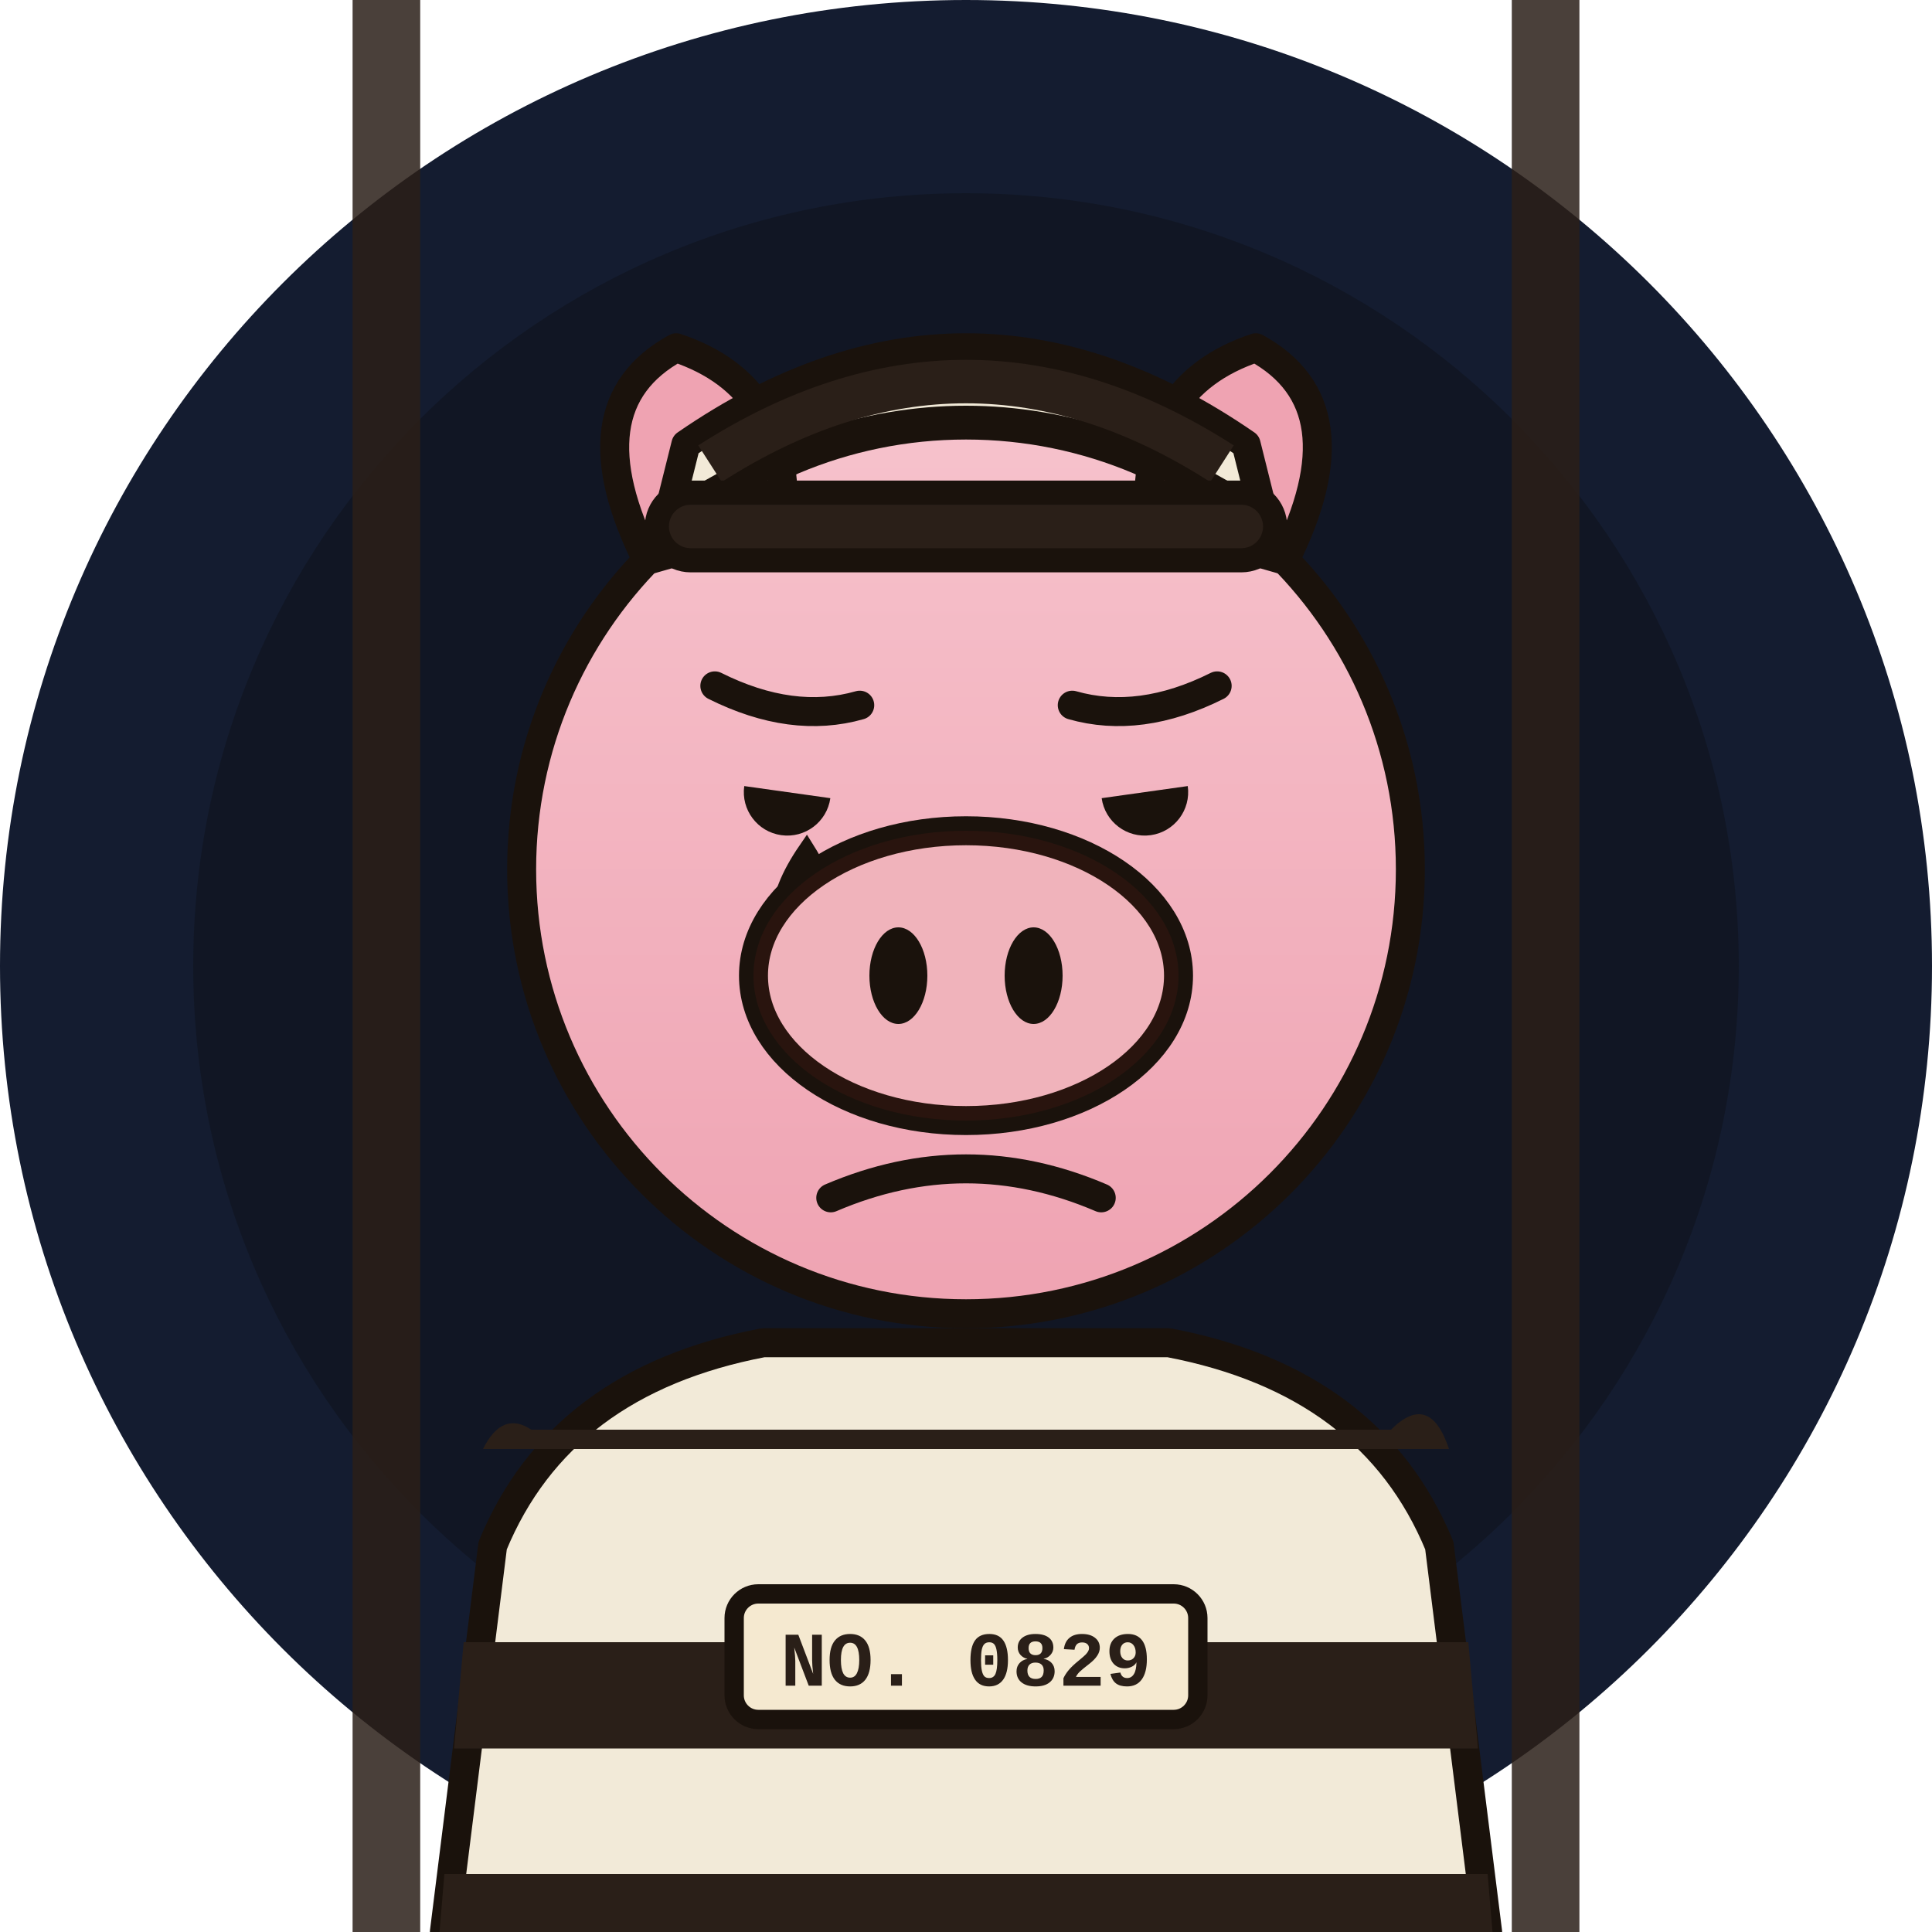
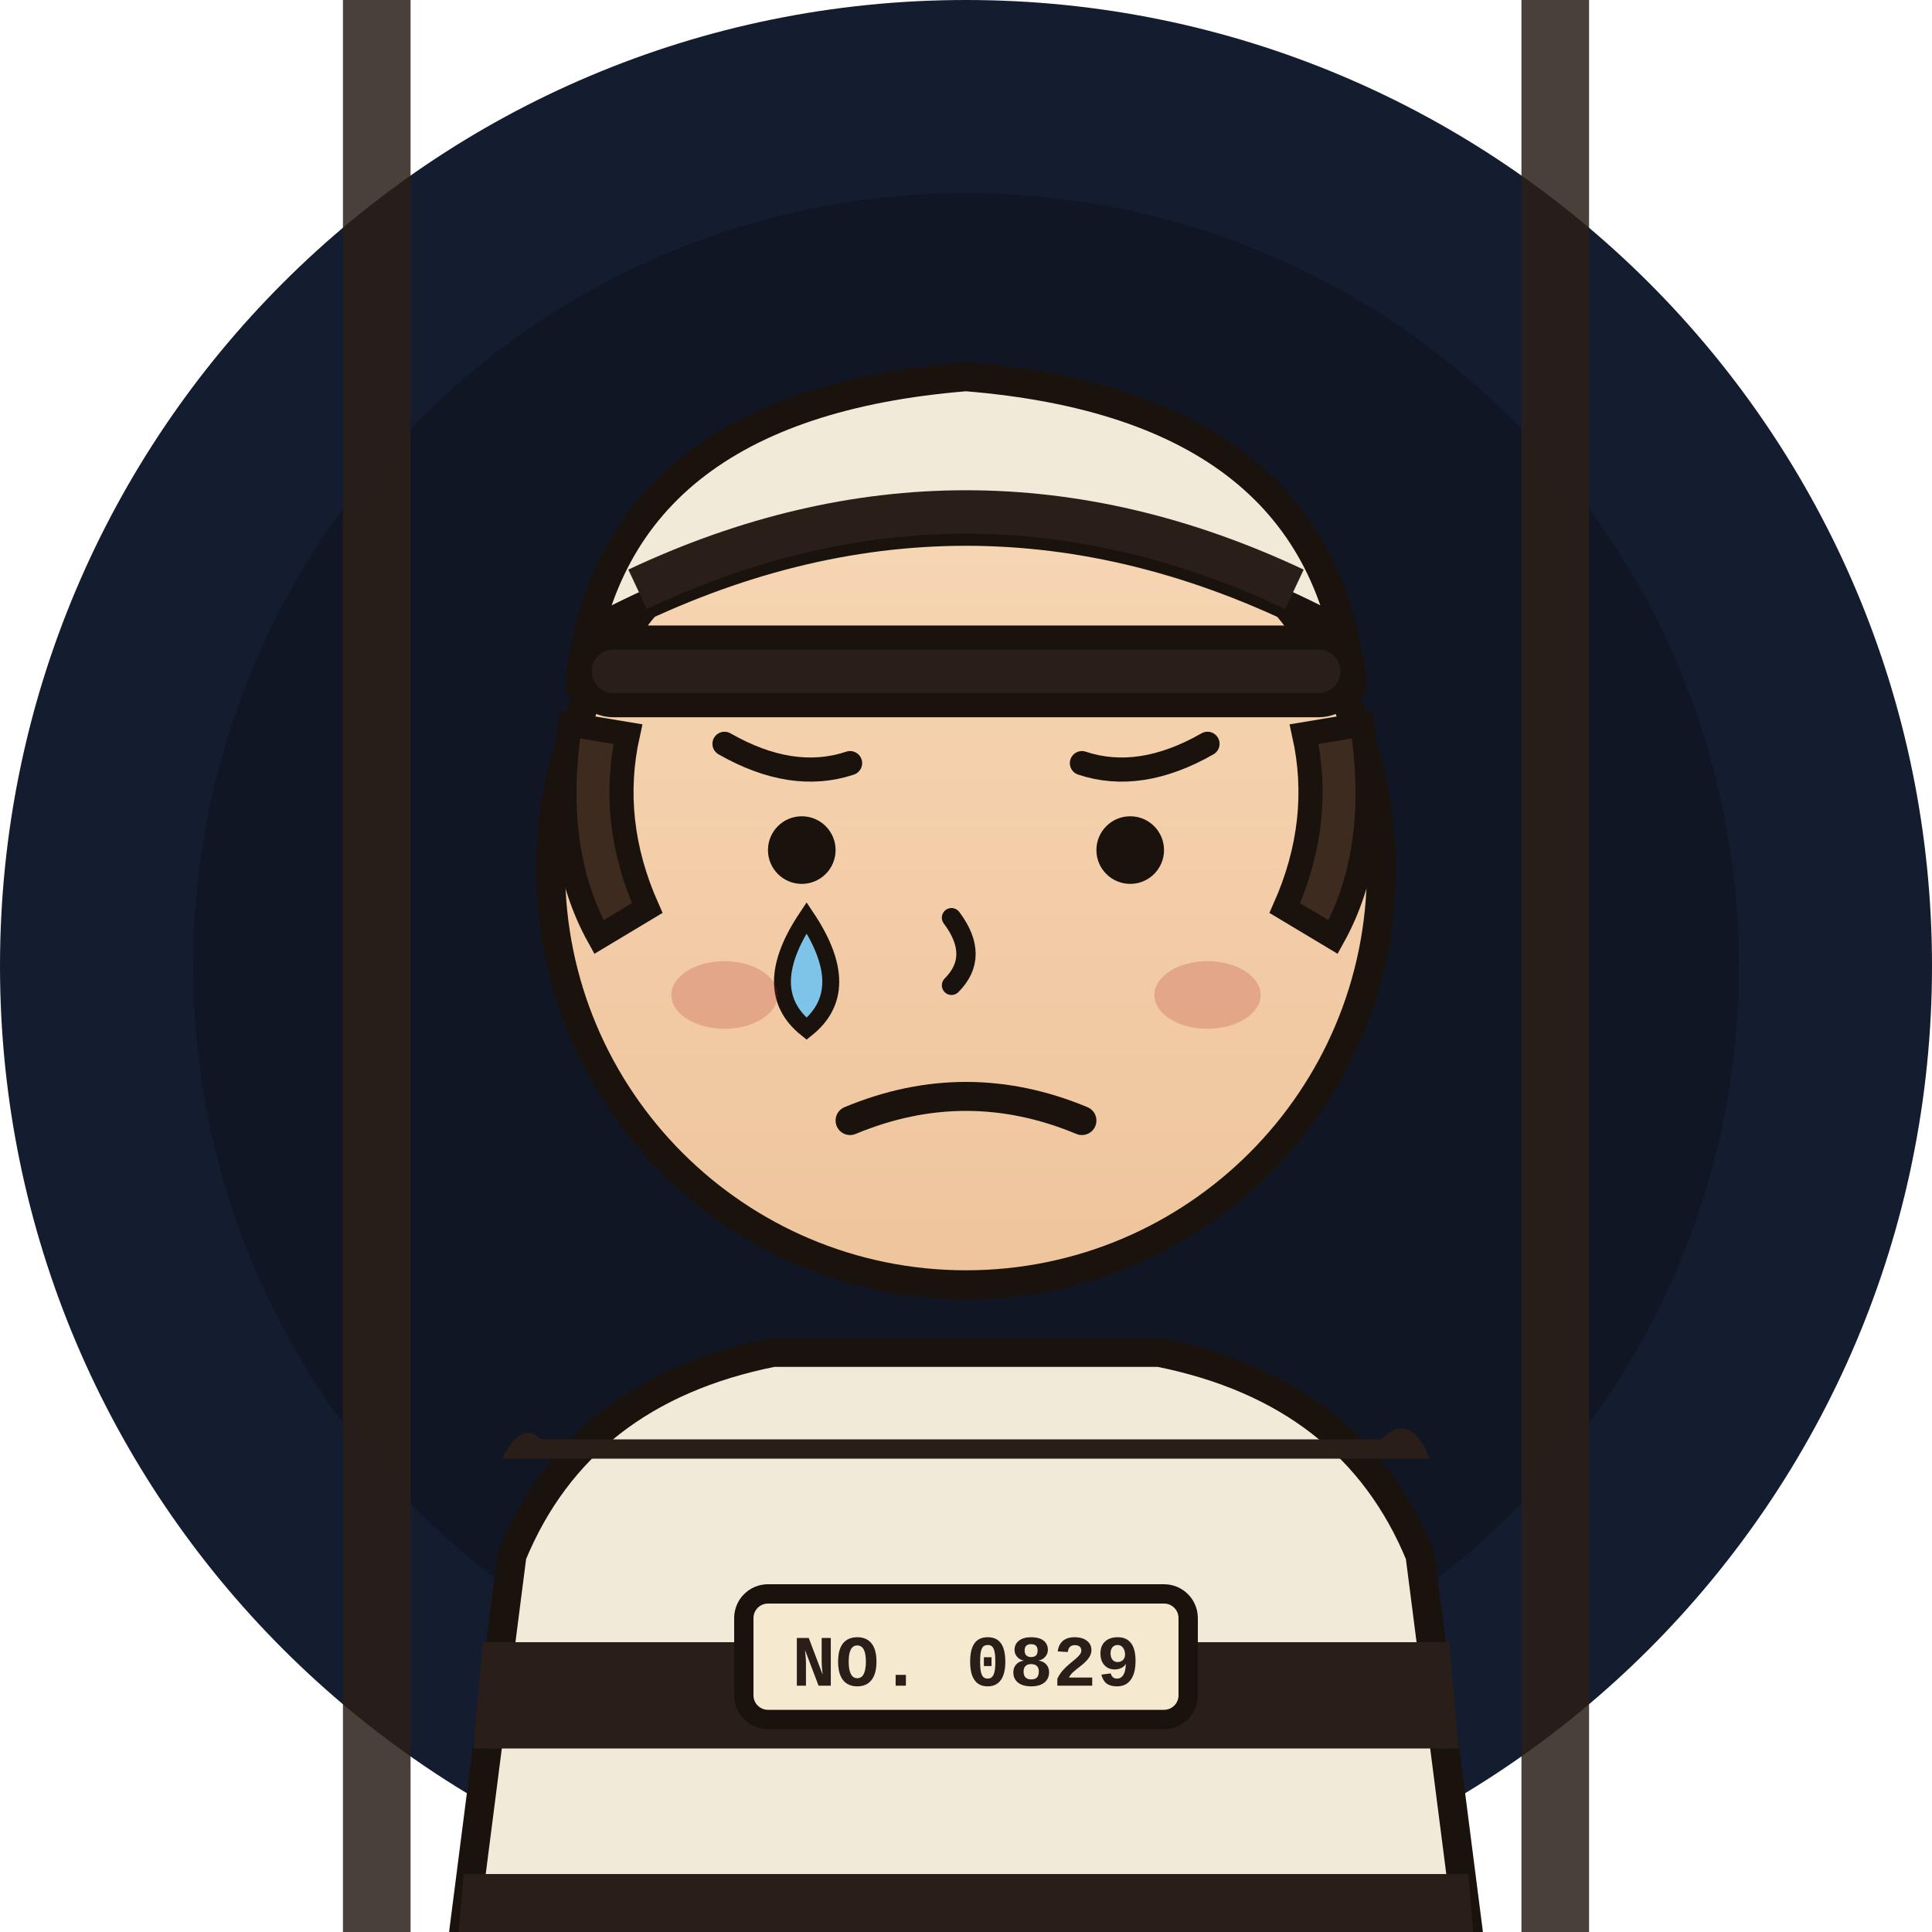
- <svg xmlns="http://www.w3.org/2000/svg" viewBox="0 0 400 400" role="img" aria-label="유죄 — 죄수 돼지">
+ <svg xmlns="http://www.w3.org/2000/svg" viewBox="0 0 400 400" role="img" aria-label="유죄 — 죄수복의 피고인">
  <defs>
-     <linearGradient id="pgG" x1="0" y1="0" x2="0" y2="1">
-       <stop offset="0" stop-color="#f6c2cc" />
-       <stop offset="1" stop-color="#efa3b2" />
+     <linearGradient id="skinG1" x1="0" y1="0" x2="0" y2="1">
+       <stop offset="0" stop-color="#f7d7b5" />
+       <stop offset="1" stop-color="#eec49c" />
    </linearGradient>
  </defs>
  <circle cx="200" cy="200" r="200" fill="#141c30" />
  <circle cx="200" cy="200" r="160" fill="#0f1420" opacity="0.7" />
  <g stroke="#2a1f18" stroke-width="14" opacity="0.85">
-     <line x1="80" y1="0" x2="80" y2="400" />
-     <line x1="320" y1="0" x2="320" y2="400" />
+     <line x1="78" y1="0" x2="78" y2="400" />
+     <line x1="322" y1="0" x2="322" y2="400" />
  </g>
-   <path d="M92 400 L102 320 Q116 286 158 278 L242 278 Q284 286 298 320 L308 400 Z" fill="#f2ead8" stroke="#1a120c" stroke-width="6" stroke-linejoin="round" />
+   <path d="M96 400 L106 322 Q120 288 160 280 L240 280 Q280 288 294 322 L304 400 Z" fill="#f2ead8" stroke="#1a120c" stroke-width="6" stroke-linejoin="round" />
  <g fill="#2a1f18">
-     <path d="M96 340 L304 340 L306 362 L94 362 Z" />
-     <path d="M100 300 L300 300 Q296 288 288 296 L110 296 Q104 292 100 300 Z" />
-     <path d="M92 388 L308 388 L309 400 L91 400 Z" />
+     <path d="M100 340 L300 340 L302 362 L98 362 Z" />
+     <path d="M104 302 L296 302 Q292 292 286 298 L112 298 Q108 294 104 302 Z" />
+     <path d="M96 388 L304 388 L305 400 L95 400 Z" />
  </g>
-   <rect x="152" y="330" width="96" height="26" rx="5" fill="#f5e9d0" stroke="#1a120c" stroke-width="4" />
-   <text x="200" y="349" text-anchor="middle" font-family="'Courier New',monospace" font-size="16" font-weight="700" fill="#2a1f18">NO. 0829</text>
-   <circle cx="200" cy="180" r="92" fill="url(#pgG)" stroke="#1a120c" stroke-width="6" />
-   <path d="M134 116 Q118 84 140 72 Q164 80 162 108 Z" fill="#efa3b2" stroke="#1a120c" stroke-width="6" stroke-linejoin="round" />
-   <path d="M266 116 Q282 84 260 72 Q236 80 238 108 Z" fill="#efa3b2" stroke="#1a120c" stroke-width="6" stroke-linejoin="round" />
-   <path d="M138 108 Q200 66 262 108 L258 92 Q200 52 142 92 Z" fill="#f2ead8" stroke="#1a120c" stroke-width="6" stroke-linejoin="round" />
-   <path d="M147 96 Q200 62 253 96" fill="none" stroke="#2a1f18" stroke-width="9" />
-   <rect x="136" y="102" width="128" height="14" rx="7" fill="#2a1f18" stroke="#1a120c" stroke-width="5" />
-   <path d="M148 142 Q164 150 178 146" stroke="#1a120c" stroke-width="6" stroke-linecap="round" fill="none" />
-   <path d="M252 142 Q236 150 222 146" stroke="#1a120c" stroke-width="6" stroke-linecap="round" fill="none" />
-   <path d="M154 164 A9 9 0 0 0 172 164 Z" fill="#1a120c" transform="rotate(8 163 164)" />
-   <path d="M228 164 A9 9 0 0 0 246 164 Z" fill="#1a120c" transform="rotate(-8 237 164)" />
-   <path d="M167 176 q10 16 0 24 q-11 -8 0 -24 Z" fill="#7ec3e8" stroke="#1a120c" stroke-width="3.5" />
-   <ellipse cx="200" cy="202" rx="44" ry="30" fill="#f6c2cc" stroke="#1a120c" stroke-width="6" />
-   <ellipse cx="200" cy="202" rx="44" ry="30" fill="#b3261e" opacity="0.10" />
-   <ellipse cx="186" cy="202" rx="6" ry="10" fill="#1a120c" />
-   <ellipse cx="214" cy="202" rx="6" ry="10" fill="#1a120c" />
-   <path d="M172 248 Q200 236 228 248" stroke="#1a120c" stroke-width="6" stroke-linecap="round" fill="none" />
+   <rect x="154" y="330" width="92" height="26" rx="5" fill="#f5e9d0" stroke="#1a120c" stroke-width="4" />
+   <text x="200" y="349" text-anchor="middle" font-family="'Courier New',monospace" font-size="15" font-weight="700" fill="#2a1f18">NO. 0829</text>
+   <circle cx="200" cy="180" r="86" fill="url(#skinG1)" stroke="#1a120c" stroke-width="6" />
+   <path d="M120 142 Q126 84 200 78 Q274 84 280 142 L272 128 Q200 92 128 128 Z" fill="#f2ead8" stroke="#1a120c" stroke-width="6" stroke-linejoin="round" />
+   <path d="M132 122 Q200 90 268 122" fill="none" stroke="#2a1f18" stroke-width="9" />
+   <rect x="120" y="132" width="160" height="14" rx="7" fill="#2a1f18" stroke="#1a120c" stroke-width="5" />
+   <path d="M118 150 q-4 26 6 44 l10 -6 q-8 -18 -4 -36 Z" fill="#3d2b1f" stroke="#1a120c" stroke-width="5" />
+   <path d="M282 150 q4 26 -6 44 l-10 -6 q8 -18 4 -36 Z" fill="#3d2b1f" stroke="#1a120c" stroke-width="5" />
+   <path d="M150 154 Q164 162 176 158" stroke="#1a120c" stroke-width="5" stroke-linecap="round" fill="none" />
+   <path d="M250 154 Q236 162 224 158" stroke="#1a120c" stroke-width="5" stroke-linecap="round" fill="none" />
+   <circle cx="166" cy="176" r="7" fill="#1a120c" />
+   <circle cx="234" cy="176" r="7" fill="#1a120c" />
+   <path d="M167 190 q10 15 0 23 q-10 -8 0 -23 Z" fill="#7ec3e8" stroke="#1a120c" stroke-width="3.5" />
+   <path d="M197 190 q6 8 0 14" stroke="#1a120c" stroke-width="4" fill="none" stroke-linecap="round" />
+   <path d="M176 232 Q200 222 224 232" stroke="#1a120c" stroke-width="6" stroke-linecap="round" fill="none" />
+   <ellipse cx="150" cy="206" rx="11" ry="7" fill="#b3261e" opacity="0.22" />
+   <ellipse cx="250" cy="206" rx="11" ry="7" fill="#b3261e" opacity="0.22" />
</svg>
